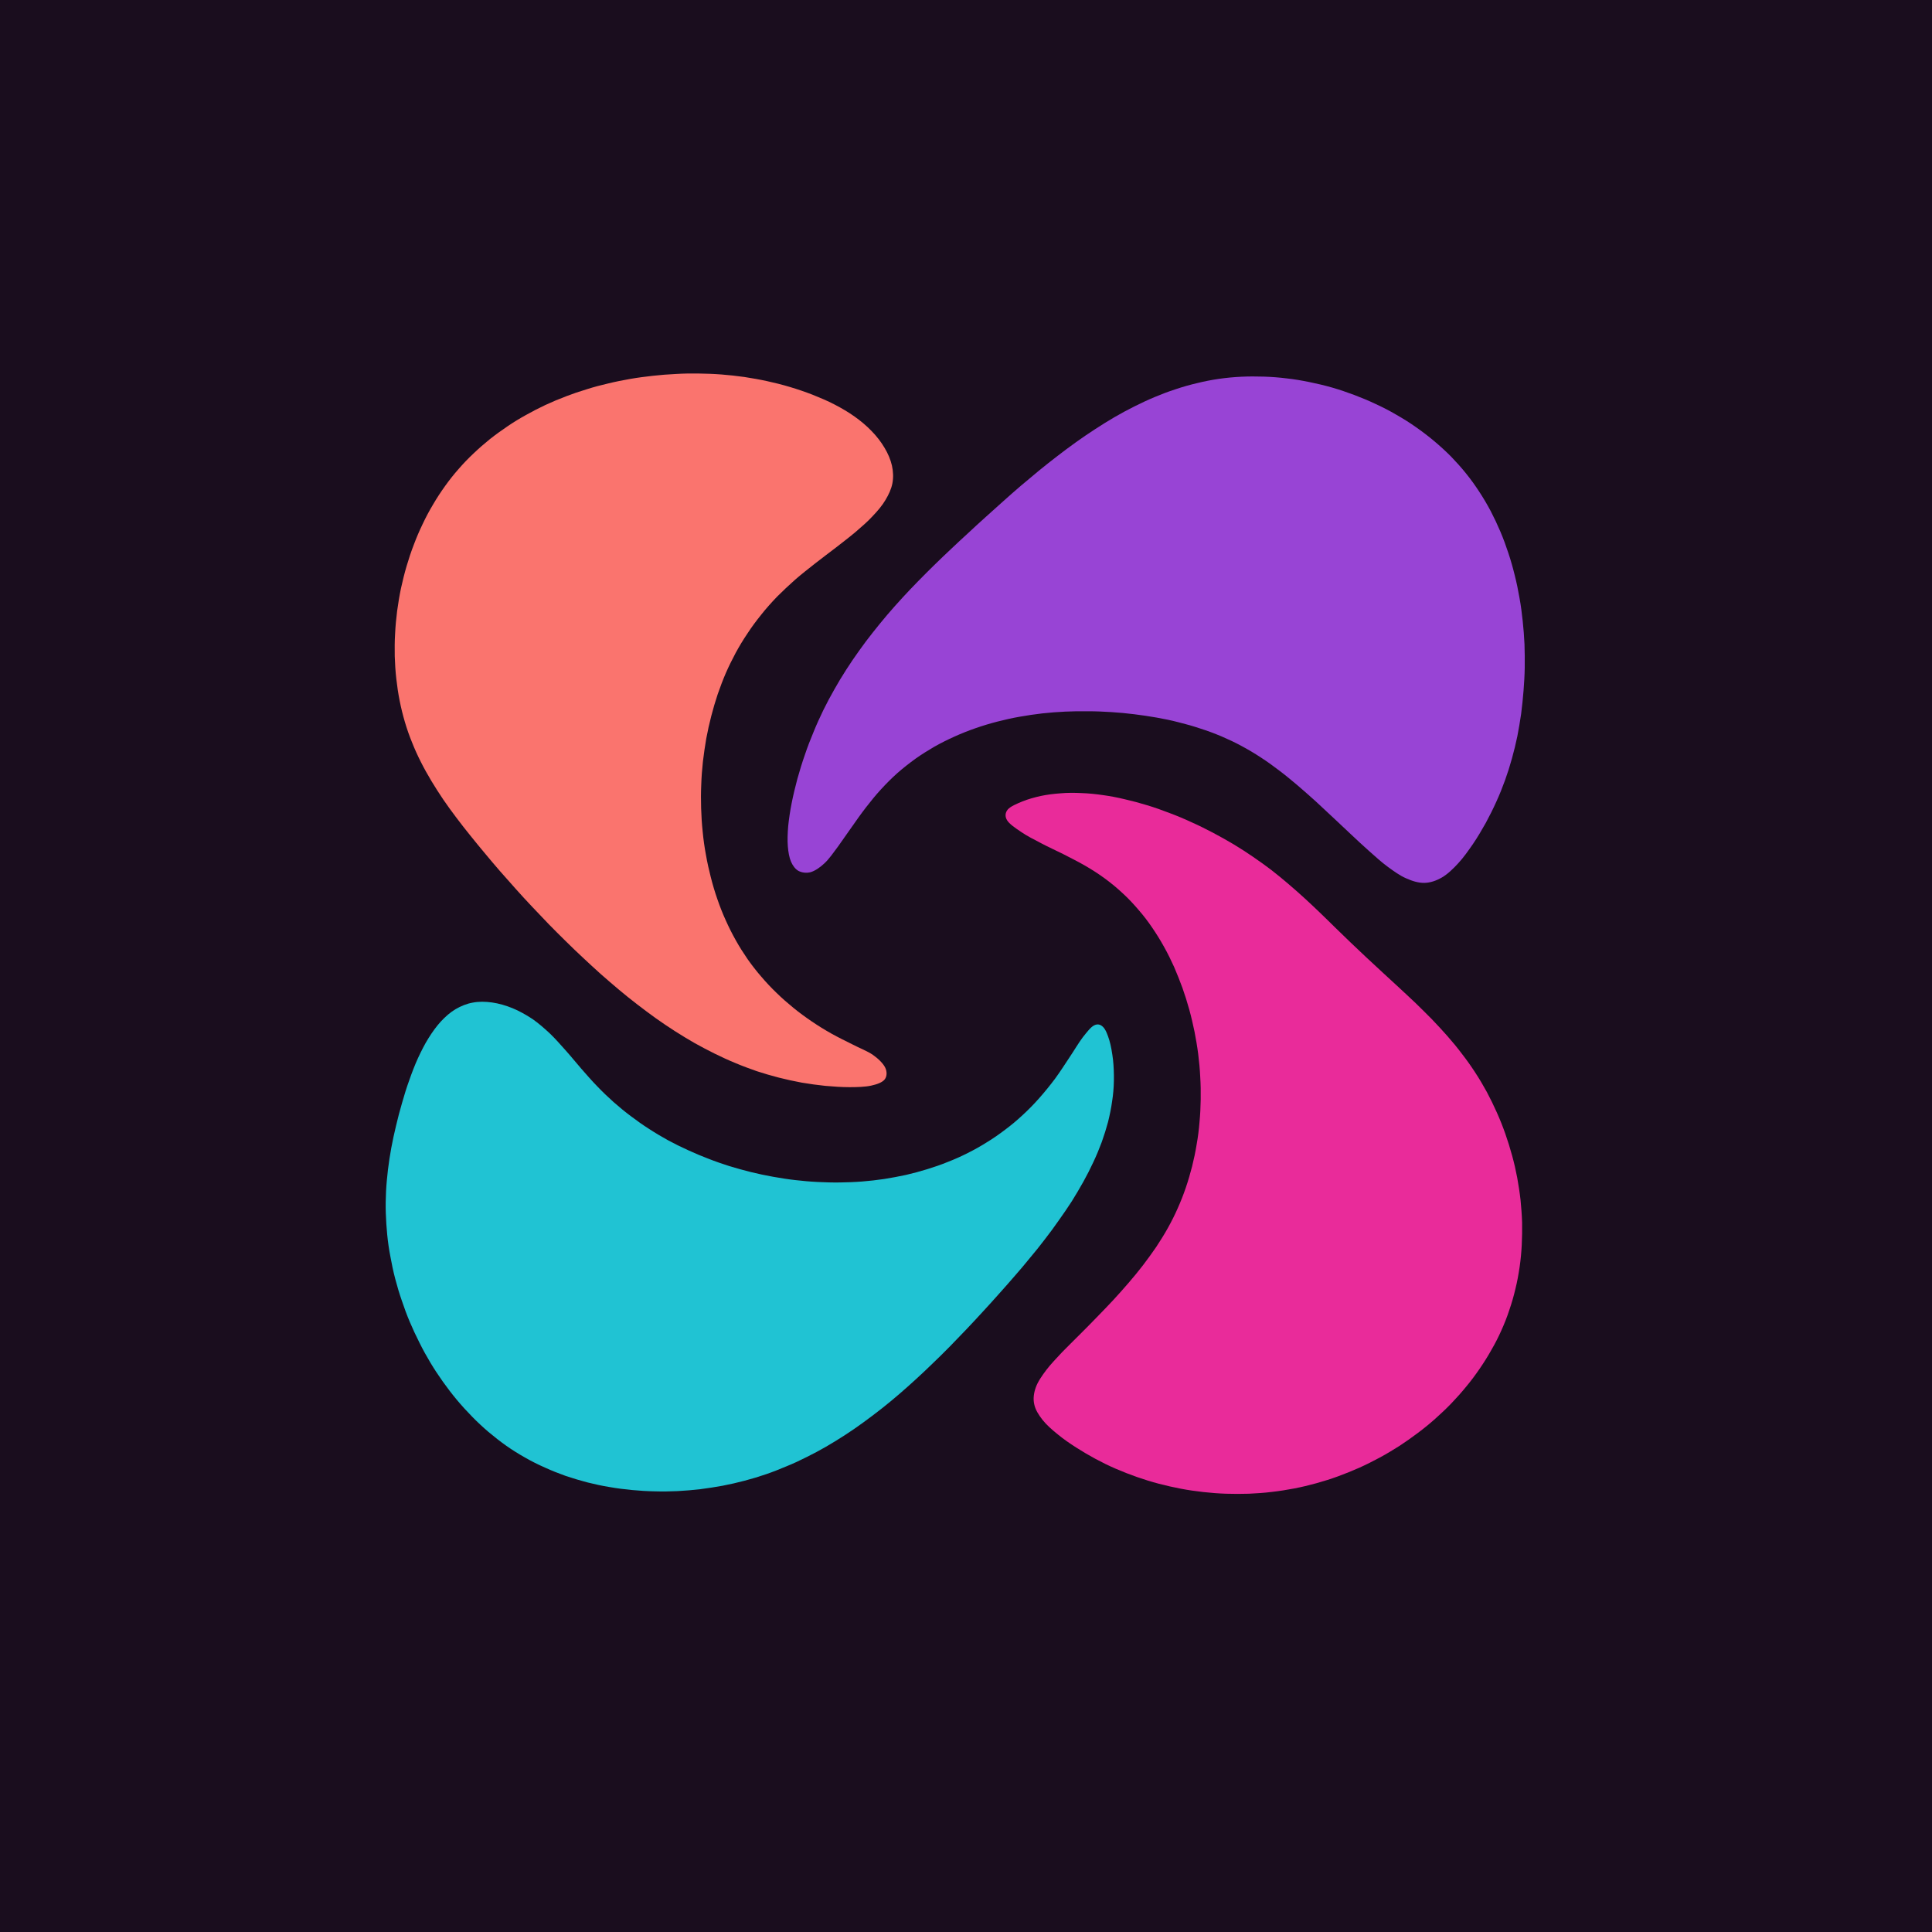
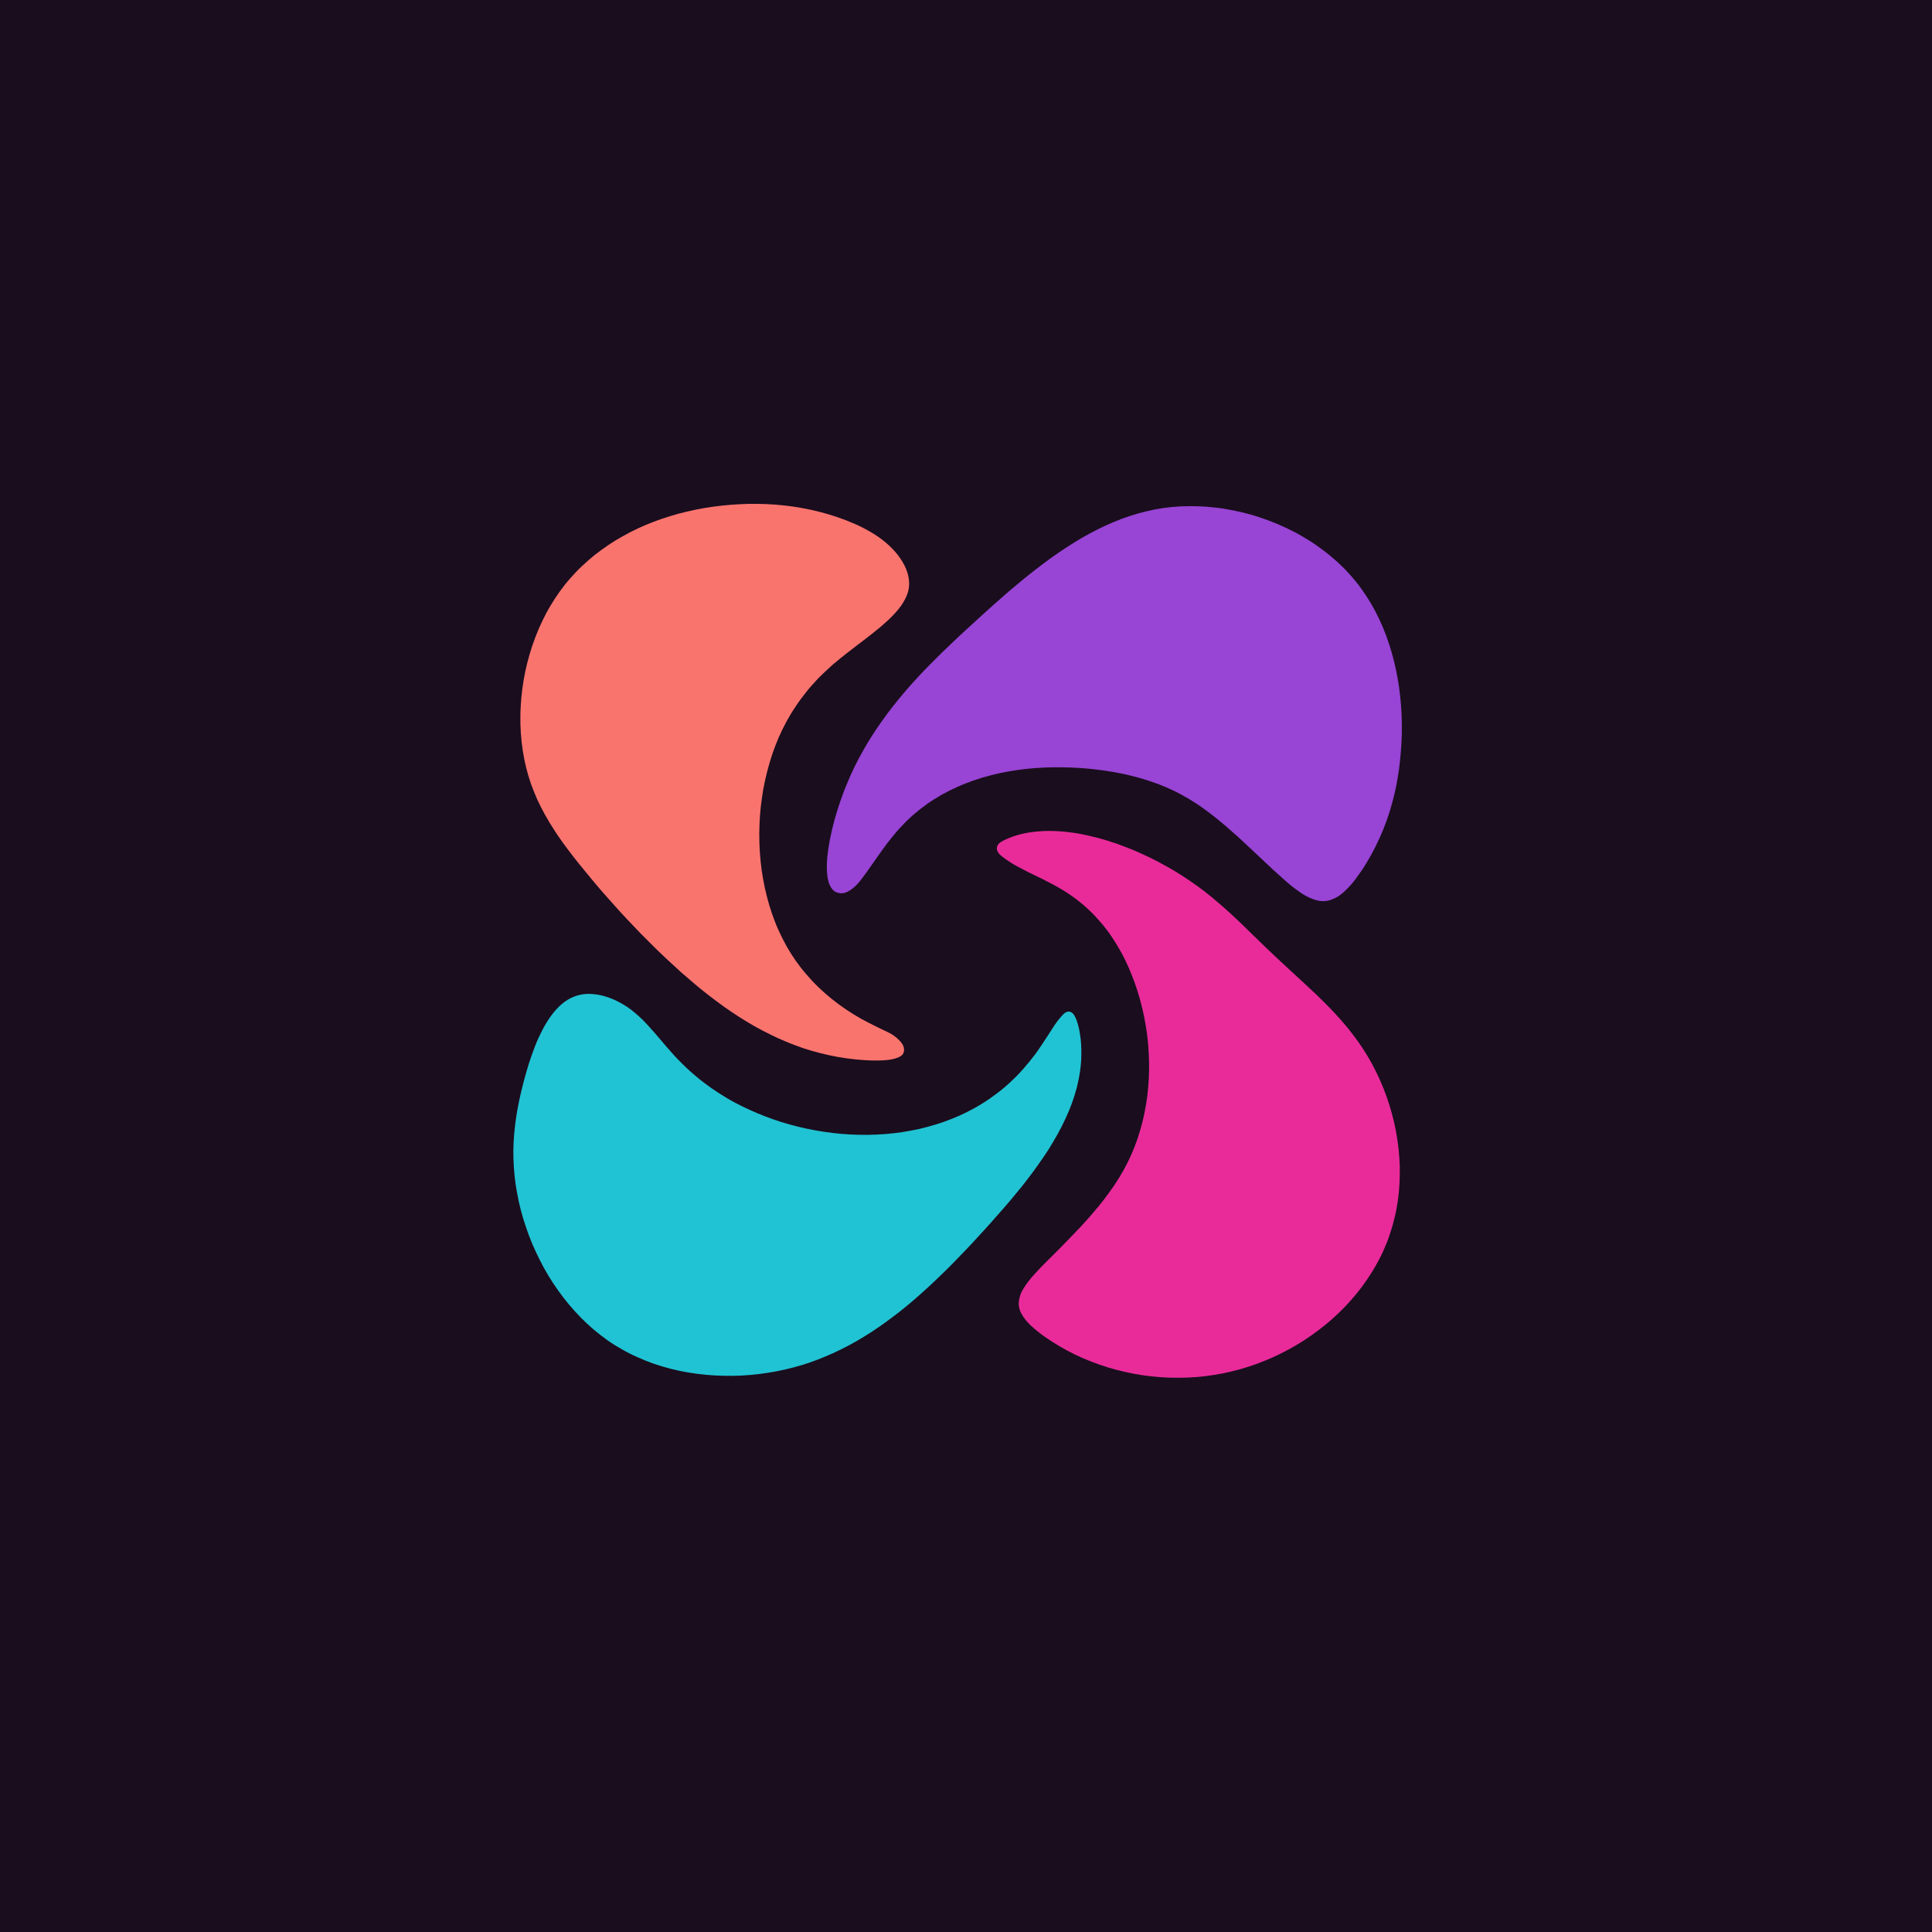
<svg xmlns="http://www.w3.org/2000/svg" width="432" height="432" viewBox="0 0 108 108">
  <rect width="108" height="108" fill="#1A0D1E" />
-   <g transform="translate(18 18) scale(0.666667)">
+   <g transform="translate(25.92 25.92) scale(0.52)">
    <path id="corail" fill="#FA746E" d="M 29.65 4.36 C 29.01 4.39 28.38 4.44 27.75 4.51 C 27.12 4.58 26.49 4.66 25.86 4.77 C 25.24 4.88 24.62 5.00 24.01 5.15 C 23.40 5.29 22.79 5.45 22.20 5.64 C 21.60 5.82 21.01 6.02 20.44 6.24 C 19.86 6.46 19.29 6.70 18.73 6.96 C 18.18 7.22 17.63 7.50 17.10 7.80 C 16.57 8.09 16.05 8.41 15.55 8.75 C 15.05 9.09 14.56 9.44 14.08 9.82 C 13.61 10.20 13.16 10.59 12.72 11.01 C 12.28 11.42 11.86 11.86 11.46 12.32 C 11.06 12.77 10.68 13.25 10.33 13.74 C 9.97 14.24 9.63 14.76 9.32 15.29 C 9.00 15.82 8.71 16.37 8.44 16.94 C 8.17 17.50 7.92 18.08 7.70 18.67 C 7.47 19.26 7.27 19.87 7.09 20.48 C 6.91 21.09 6.76 21.71 6.62 22.34 C 6.49 22.96 6.39 23.59 6.30 24.23 C 6.22 24.86 6.16 25.50 6.13 26.13 C 6.09 26.76 6.09 27.40 6.10 28.03 C 6.12 28.66 6.16 29.29 6.23 29.91 C 6.30 30.53 6.39 31.15 6.51 31.75 C 6.63 32.36 6.78 32.96 6.95 33.54 C 7.12 34.12 7.32 34.69 7.55 35.25 C 7.77 35.81 8.02 36.36 8.29 36.89 C 8.56 37.43 8.86 37.96 9.17 38.48 C 9.48 39.00 9.82 39.52 10.16 40.03 C 10.51 40.54 10.87 41.04 11.25 41.54 C 11.63 42.05 12.02 42.54 12.42 43.04 C 12.82 43.54 13.23 44.04 13.65 44.54 C 14.06 45.04 14.49 45.54 14.92 46.04 C 15.36 46.54 15.80 47.04 16.25 47.54 C 16.69 48.04 17.15 48.53 17.61 49.02 C 18.07 49.51 18.54 50.00 19.01 50.49 C 19.48 50.97 19.96 51.45 20.44 51.92 C 20.92 52.40 21.41 52.86 21.90 53.32 C 22.39 53.78 22.88 54.23 23.38 54.68 C 23.88 55.12 24.38 55.55 24.89 55.98 C 25.39 56.40 25.90 56.81 26.42 57.21 C 26.94 57.61 27.46 58.00 27.99 58.38 C 28.52 58.75 29.05 59.12 29.59 59.46 C 30.14 59.81 30.68 60.14 31.24 60.46 C 31.80 60.77 32.36 61.07 32.93 61.35 C 33.50 61.63 34.08 61.90 34.67 62.14 C 35.26 62.39 35.86 62.61 36.46 62.82 C 37.07 63.02 37.69 63.20 38.31 63.36 C 38.94 63.52 39.58 63.66 40.23 63.78 C 40.87 63.89 41.53 63.98 42.20 64.05 C 42.87 64.11 43.59 64.16 44.23 64.16 C 44.87 64.16 45.56 64.14 46.05 64.03 C 46.55 63.92 46.99 63.76 47.19 63.50 C 47.38 63.25 47.39 62.85 47.22 62.51 C 47.05 62.17 46.65 61.77 46.19 61.45 C 45.73 61.13 45.06 60.88 44.49 60.58 C 43.91 60.29 43.29 59.99 42.72 59.67 C 42.15 59.35 41.60 59.01 41.07 58.65 C 40.54 58.29 40.02 57.91 39.53 57.51 C 39.04 57.11 38.57 56.70 38.12 56.26 C 37.67 55.83 37.24 55.37 36.84 54.90 C 36.43 54.43 36.05 53.94 35.69 53.43 C 35.34 52.92 35.00 52.39 34.70 51.85 C 34.39 51.30 34.11 50.74 33.85 50.16 C 33.59 49.59 33.36 49.00 33.15 48.39 C 32.94 47.79 32.76 47.18 32.60 46.55 C 32.44 45.93 32.30 45.30 32.19 44.66 C 32.07 44.02 31.98 43.37 31.92 42.73 C 31.85 42.08 31.81 41.42 31.79 40.77 C 31.77 40.12 31.77 39.46 31.80 38.81 C 31.82 38.16 31.87 37.50 31.94 36.86 C 32.02 36.21 32.11 35.56 32.22 34.93 C 32.34 34.29 32.48 33.66 32.64 33.04 C 32.80 32.42 32.98 31.81 33.18 31.21 C 33.39 30.61 33.61 30.02 33.86 29.44 C 34.11 28.87 34.39 28.30 34.69 27.74 C 34.99 27.19 35.32 26.64 35.68 26.11 C 36.03 25.57 36.42 25.05 36.83 24.54 C 37.24 24.02 37.69 23.52 38.16 23.03 C 38.64 22.55 39.15 22.07 39.68 21.60 C 40.22 21.13 40.80 20.68 41.37 20.23 C 41.94 19.78 42.54 19.34 43.11 18.90 C 43.67 18.46 44.24 18.03 44.76 17.59 C 45.27 17.15 45.77 16.72 46.18 16.27 C 46.60 15.83 46.98 15.38 47.25 14.92 C 47.52 14.47 47.74 14.00 47.83 13.52 C 47.92 13.04 47.90 12.54 47.79 12.04 C 47.68 11.55 47.46 11.03 47.17 10.55 C 46.89 10.07 46.51 9.58 46.09 9.15 C 45.67 8.71 45.18 8.30 44.66 7.93 C 44.14 7.56 43.56 7.22 42.98 6.92 C 42.39 6.61 41.76 6.35 41.14 6.10 C 40.52 5.86 39.88 5.64 39.24 5.45 C 38.61 5.26 37.97 5.10 37.33 4.96 C 36.69 4.82 36.05 4.71 35.41 4.61 C 34.77 4.52 34.13 4.45 33.49 4.40 C 32.85 4.35 32.21 4.33 31.57 4.32 C 30.93 4.31 30.29 4.32 29.65 4.36 Z" />
    <path id="violet" fill="#9844D5" d="M 75.19 4.77 C 74.57 4.86 73.96 4.98 73.36 5.13 C 72.76 5.27 72.16 5.44 71.57 5.64 C 70.98 5.83 70.40 6.05 69.83 6.29 C 69.25 6.53 68.68 6.80 68.12 7.08 C 67.56 7.36 67.00 7.66 66.45 7.98 C 65.90 8.30 65.36 8.64 64.82 8.99 C 64.28 9.34 63.75 9.70 63.22 10.08 C 62.69 10.46 62.17 10.85 61.65 11.25 C 61.13 11.64 60.62 12.06 60.11 12.47 C 59.60 12.89 59.09 13.32 58.59 13.74 C 58.09 14.17 57.59 14.61 57.10 15.05 C 56.61 15.49 56.12 15.93 55.63 16.37 C 55.14 16.81 54.66 17.25 54.18 17.70 C 53.70 18.14 53.22 18.58 52.75 19.03 C 52.28 19.47 51.81 19.92 51.35 20.37 C 50.89 20.82 50.44 21.27 49.99 21.73 C 49.54 22.19 49.10 22.65 48.67 23.12 C 48.24 23.59 47.81 24.07 47.40 24.55 C 46.99 25.04 46.58 25.53 46.19 26.03 C 45.79 26.53 45.41 27.04 45.04 27.56 C 44.67 28.08 44.31 28.60 43.96 29.15 C 43.61 29.69 43.28 30.24 42.96 30.81 C 42.64 31.37 42.33 31.95 42.04 32.54 C 41.75 33.14 41.47 33.75 41.22 34.37 C 40.96 34.99 40.71 35.63 40.49 36.29 C 40.26 36.94 40.05 37.63 39.86 38.31 C 39.68 38.98 39.51 39.69 39.38 40.35 C 39.25 41.01 39.15 41.68 39.09 42.28 C 39.04 42.88 39.02 43.47 39.06 43.96 C 39.10 44.46 39.18 44.91 39.33 45.26 C 39.48 45.60 39.69 45.88 39.96 46.03 C 40.24 46.17 40.61 46.23 40.98 46.13 C 41.34 46.02 41.75 45.75 42.13 45.39 C 42.51 45.04 42.89 44.49 43.27 43.98 C 43.64 43.47 44.02 42.90 44.41 42.36 C 44.79 41.82 45.18 41.26 45.59 40.73 C 46.00 40.20 46.42 39.68 46.87 39.19 C 47.31 38.71 47.77 38.25 48.25 37.82 C 48.73 37.40 49.24 37.00 49.75 36.63 C 50.27 36.26 50.80 35.93 51.35 35.61 C 51.90 35.30 52.46 35.02 53.04 34.76 C 53.61 34.50 54.20 34.27 54.80 34.06 C 55.40 33.85 56.00 33.67 56.62 33.51 C 57.24 33.35 57.86 33.21 58.49 33.10 C 59.12 32.99 59.76 32.89 60.39 32.82 C 61.03 32.75 61.68 32.70 62.32 32.67 C 62.97 32.64 63.61 32.63 64.26 32.64 C 64.90 32.64 65.55 32.67 66.19 32.71 C 66.83 32.75 67.47 32.81 68.11 32.89 C 68.74 32.97 69.37 33.06 69.99 33.17 C 70.62 33.28 71.24 33.41 71.85 33.57 C 72.46 33.72 73.06 33.89 73.65 34.09 C 74.25 34.28 74.84 34.50 75.41 34.74 C 75.99 34.99 76.55 35.25 77.10 35.55 C 77.66 35.85 78.20 36.17 78.73 36.52 C 79.26 36.86 79.78 37.24 80.29 37.63 C 80.81 38.02 81.31 38.44 81.81 38.86 C 82.31 39.29 82.81 39.73 83.31 40.18 C 83.80 40.63 84.29 41.09 84.79 41.56 C 85.28 42.02 85.78 42.49 86.28 42.96 C 86.78 43.43 87.29 43.91 87.80 44.36 C 88.31 44.81 88.83 45.29 89.35 45.67 C 89.87 46.05 90.39 46.43 90.91 46.65 C 91.42 46.88 91.94 47.04 92.44 47.03 C 92.94 47.02 93.43 46.85 93.90 46.58 C 94.38 46.30 94.84 45.86 95.27 45.39 C 95.71 44.92 96.12 44.33 96.51 43.77 C 96.89 43.21 97.25 42.60 97.58 42.01 C 97.90 41.42 98.20 40.82 98.47 40.22 C 98.74 39.63 98.98 39.03 99.20 38.42 C 99.42 37.81 99.61 37.21 99.78 36.59 C 99.95 35.98 100.10 35.36 100.23 34.74 C 100.35 34.11 100.46 33.48 100.55 32.85 C 100.63 32.21 100.70 31.57 100.75 30.92 C 100.80 30.28 100.84 29.63 100.85 28.98 C 100.86 28.33 100.85 27.67 100.83 27.02 C 100.80 26.37 100.75 25.72 100.68 25.07 C 100.61 24.42 100.53 23.77 100.41 23.13 C 100.30 22.49 100.17 21.86 100.01 21.23 C 99.86 20.61 99.68 19.98 99.48 19.38 C 99.28 18.77 99.06 18.17 98.81 17.58 C 98.56 16.99 98.29 16.42 98.00 15.86 C 97.70 15.30 97.38 14.75 97.03 14.22 C 96.69 13.70 96.32 13.18 95.92 12.69 C 95.53 12.20 95.10 11.73 94.66 11.27 C 94.21 10.82 93.74 10.39 93.25 9.98 C 92.76 9.57 92.25 9.18 91.72 8.81 C 91.20 8.44 90.65 8.10 90.09 7.78 C 89.53 7.45 88.95 7.15 88.36 6.88 C 87.77 6.60 87.17 6.35 86.56 6.12 C 85.95 5.89 85.33 5.68 84.71 5.50 C 84.08 5.32 83.45 5.17 82.81 5.04 C 82.18 4.91 81.54 4.80 80.90 4.73 C 80.26 4.65 79.61 4.60 78.98 4.58 C 78.34 4.56 77.70 4.56 77.07 4.59 C 76.44 4.62 75.81 4.68 75.19 4.77 Z" />
    <path id="cyan" fill="#20C3D3" d="M 12.64 57.07 C 12.12 57.16 11.65 57.36 11.20 57.62 C 10.76 57.88 10.35 58.24 9.97 58.65 C 9.60 59.05 9.25 59.54 8.93 60.05 C 8.61 60.56 8.32 61.14 8.05 61.72 C 7.78 62.31 7.54 62.94 7.32 63.57 C 7.09 64.20 6.89 64.85 6.71 65.49 C 6.52 66.13 6.36 66.76 6.21 67.39 C 6.06 68.02 5.92 68.64 5.81 69.25 C 5.70 69.87 5.60 70.48 5.53 71.08 C 5.46 71.69 5.40 72.30 5.37 72.90 C 5.34 73.51 5.33 74.11 5.35 74.72 C 5.37 75.33 5.41 75.94 5.47 76.55 C 5.53 77.16 5.62 77.78 5.74 78.39 C 5.85 79.01 5.98 79.62 6.14 80.23 C 6.30 80.84 6.48 81.45 6.69 82.05 C 6.89 82.65 7.11 83.25 7.36 83.84 C 7.61 84.43 7.88 85.01 8.17 85.58 C 8.45 86.15 8.76 86.71 9.09 87.26 C 9.42 87.81 9.77 88.34 10.14 88.86 C 10.51 89.38 10.90 89.89 11.30 90.37 C 11.71 90.86 12.14 91.33 12.58 91.78 C 13.02 92.23 13.48 92.66 13.96 93.07 C 14.44 93.47 14.93 93.86 15.44 94.22 C 15.95 94.58 16.48 94.91 17.03 95.22 C 17.57 95.53 18.13 95.81 18.70 96.06 C 19.27 96.32 19.85 96.55 20.44 96.76 C 21.04 96.96 21.64 97.14 22.25 97.30 C 22.86 97.45 23.48 97.59 24.11 97.69 C 24.73 97.80 25.36 97.88 26.00 97.94 C 26.63 98.00 27.27 98.04 27.90 98.05 C 28.54 98.07 29.18 98.06 29.82 98.03 C 30.45 98.00 31.09 97.94 31.72 97.87 C 32.35 97.79 32.98 97.69 33.59 97.58 C 34.21 97.46 34.83 97.32 35.43 97.16 C 36.04 97.00 36.64 96.82 37.22 96.62 C 37.81 96.42 38.38 96.19 38.95 95.95 C 39.52 95.72 40.08 95.46 40.63 95.18 C 41.18 94.91 41.72 94.62 42.26 94.31 C 42.79 94.00 43.32 93.68 43.84 93.34 C 44.36 93.00 44.88 92.65 45.38 92.28 C 45.89 91.91 46.39 91.53 46.89 91.14 C 47.39 90.75 47.88 90.34 48.36 89.93 C 48.85 89.51 49.33 89.08 49.80 88.65 C 50.28 88.21 50.75 87.77 51.22 87.31 C 51.69 86.86 52.16 86.40 52.62 85.93 C 53.08 85.46 53.54 84.98 54.00 84.50 C 54.46 84.02 54.91 83.53 55.37 83.03 C 55.82 82.54 56.28 82.04 56.72 81.54 C 57.17 81.04 57.62 80.53 58.06 80.02 C 58.50 79.52 58.94 79.00 59.36 78.48 C 59.79 77.97 60.21 77.45 60.61 76.92 C 61.01 76.40 61.41 75.87 61.78 75.33 C 62.16 74.80 62.52 74.27 62.87 73.73 C 63.21 73.19 63.53 72.64 63.84 72.09 C 64.14 71.55 64.42 71.00 64.68 70.44 C 64.94 69.89 65.17 69.33 65.38 68.77 C 65.58 68.21 65.76 67.64 65.91 67.08 C 66.05 66.51 66.17 65.94 66.25 65.36 C 66.34 64.79 66.39 64.21 66.40 63.63 C 66.41 63.05 66.39 62.45 66.33 61.88 C 66.26 61.31 66.16 60.69 66.02 60.23 C 65.88 59.77 65.71 59.32 65.49 59.11 C 65.28 58.90 65.03 58.83 64.74 58.98 C 64.46 59.12 64.14 59.54 63.79 59.98 C 63.45 60.43 63.07 61.08 62.68 61.66 C 62.30 62.23 61.88 62.89 61.46 63.46 C 61.04 64.02 60.60 64.56 60.15 65.07 C 59.70 65.58 59.24 66.05 58.76 66.49 C 58.29 66.93 57.80 67.34 57.29 67.72 C 56.79 68.10 56.28 68.46 55.75 68.78 C 55.23 69.11 54.69 69.41 54.15 69.68 C 53.60 69.96 53.04 70.21 52.47 70.43 C 51.91 70.66 51.33 70.86 50.74 71.04 C 50.16 71.22 49.56 71.38 48.96 71.52 C 48.36 71.65 47.75 71.76 47.14 71.86 C 46.53 71.95 45.91 72.02 45.29 72.07 C 44.67 72.12 44.05 72.14 43.42 72.15 C 42.80 72.16 42.17 72.14 41.55 72.11 C 40.92 72.08 40.29 72.02 39.67 71.95 C 39.05 71.88 38.43 71.78 37.81 71.67 C 37.19 71.56 36.58 71.43 35.97 71.28 C 35.36 71.13 34.76 70.96 34.16 70.78 C 33.57 70.59 32.98 70.39 32.40 70.16 C 31.82 69.94 31.25 69.70 30.69 69.44 C 30.13 69.19 29.57 68.91 29.03 68.62 C 28.49 68.32 27.96 68.01 27.44 67.67 C 26.92 67.34 26.41 66.98 25.91 66.60 C 25.41 66.23 24.93 65.83 24.45 65.41 C 23.98 64.99 23.52 64.55 23.07 64.08 C 22.62 63.62 22.19 63.12 21.75 62.62 C 21.32 62.13 20.90 61.60 20.46 61.11 C 20.02 60.62 19.59 60.12 19.12 59.67 C 18.65 59.23 18.16 58.80 17.64 58.44 C 17.11 58.09 16.54 57.77 15.98 57.54 C 15.42 57.31 14.83 57.14 14.27 57.06 C 13.71 56.98 13.15 56.97 12.64 57.07 Z" />
    <path id="rose" fill="#E92B9A" d="M 58.73 40.20 C 58.27 40.39 57.72 40.62 57.50 40.88 C 57.29 41.14 57.25 41.46 57.44 41.77 C 57.62 42.08 58.13 42.43 58.61 42.75 C 59.08 43.08 59.70 43.39 60.29 43.70 C 60.87 44.01 61.52 44.30 62.14 44.61 C 62.75 44.93 63.39 45.24 63.99 45.59 C 64.58 45.93 65.15 46.30 65.68 46.69 C 66.21 47.08 66.71 47.50 67.18 47.94 C 67.65 48.37 68.08 48.84 68.49 49.32 C 68.90 49.79 69.28 50.29 69.63 50.81 C 69.98 51.32 70.31 51.86 70.61 52.40 C 70.92 52.95 71.19 53.51 71.45 54.08 C 71.70 54.66 71.93 55.24 72.15 55.84 C 72.36 56.43 72.55 57.04 72.72 57.65 C 72.89 58.26 73.03 58.88 73.16 59.50 C 73.28 60.12 73.39 60.75 73.47 61.38 C 73.55 62.02 73.61 62.65 73.64 63.29 C 73.68 63.92 73.69 64.56 73.68 65.19 C 73.67 65.83 73.64 66.46 73.58 67.09 C 73.53 67.72 73.45 68.35 73.34 68.96 C 73.24 69.58 73.11 70.20 72.96 70.80 C 72.80 71.41 72.63 72.01 72.43 72.59 C 72.23 73.18 72.00 73.76 71.75 74.32 C 71.50 74.89 71.22 75.44 70.92 75.98 C 70.62 76.52 70.29 77.04 69.95 77.56 C 69.60 78.07 69.23 78.58 68.85 79.08 C 68.47 79.58 68.06 80.07 67.64 80.56 C 67.22 81.05 66.79 81.53 66.34 82.02 C 65.89 82.50 65.43 82.98 64.96 83.46 C 64.49 83.95 64.01 84.43 63.52 84.92 C 63.04 85.41 62.52 85.90 62.05 86.39 C 61.59 86.89 61.10 87.39 60.73 87.88 C 60.36 88.37 60.02 88.86 59.85 89.34 C 59.68 89.82 59.62 90.29 59.72 90.74 C 59.81 91.20 60.09 91.64 60.42 92.06 C 60.75 92.48 61.22 92.89 61.69 93.27 C 62.16 93.66 62.70 94.03 63.23 94.37 C 63.76 94.71 64.31 95.03 64.86 95.33 C 65.42 95.63 65.99 95.91 66.57 96.16 C 67.15 96.41 67.74 96.64 68.34 96.85 C 68.94 97.06 69.55 97.25 70.16 97.41 C 70.77 97.57 71.39 97.71 72.02 97.83 C 72.64 97.95 73.28 98.04 73.91 98.11 C 74.54 98.18 75.18 98.23 75.81 98.25 C 76.45 98.27 77.09 98.27 77.72 98.25 C 78.36 98.22 79.00 98.18 79.63 98.10 C 80.26 98.03 80.89 97.93 81.52 97.81 C 82.14 97.69 82.77 97.54 83.38 97.37 C 83.99 97.20 84.60 97.01 85.20 96.79 C 85.80 96.57 86.39 96.33 86.98 96.07 C 87.56 95.81 88.13 95.52 88.69 95.22 C 89.25 94.92 89.79 94.59 90.33 94.25 C 90.86 93.90 91.38 93.54 91.88 93.16 C 92.39 92.78 92.88 92.38 93.35 91.96 C 93.82 91.54 94.28 91.11 94.71 90.66 C 95.14 90.21 95.56 89.74 95.95 89.26 C 96.35 88.78 96.72 88.28 97.07 87.77 C 97.42 87.26 97.75 86.74 98.05 86.20 C 98.36 85.67 98.64 85.12 98.89 84.56 C 99.14 84.00 99.37 83.43 99.56 82.84 C 99.76 82.26 99.93 81.67 100.07 81.07 C 100.22 80.47 100.33 79.86 100.42 79.25 C 100.51 78.63 100.57 78.01 100.60 77.39 C 100.63 76.77 100.64 76.14 100.63 75.51 C 100.61 74.88 100.56 74.25 100.50 73.63 C 100.43 73.00 100.33 72.37 100.22 71.75 C 100.10 71.12 99.96 70.50 99.79 69.89 C 99.62 69.27 99.43 68.66 99.22 68.06 C 99.01 67.46 98.77 66.86 98.51 66.28 C 98.25 65.70 97.97 65.12 97.67 64.56 C 97.36 64.00 97.04 63.45 96.69 62.92 C 96.34 62.38 95.97 61.86 95.58 61.36 C 95.20 60.85 94.79 60.36 94.37 59.88 C 93.95 59.40 93.51 58.93 93.07 58.47 C 92.62 58.01 92.17 57.57 91.71 57.12 C 91.25 56.68 90.78 56.25 90.32 55.82 C 89.86 55.39 89.39 54.96 88.93 54.54 C 88.47 54.11 88.01 53.69 87.56 53.27 C 87.11 52.85 86.67 52.43 86.23 52.01 C 85.80 51.59 85.37 51.17 84.94 50.76 C 84.51 50.34 84.09 49.92 83.66 49.51 C 83.23 49.10 82.80 48.69 82.36 48.29 C 81.92 47.89 81.47 47.49 81.01 47.10 C 80.55 46.71 80.08 46.32 79.59 45.94 C 79.10 45.57 78.59 45.20 78.06 44.84 C 77.54 44.48 76.99 44.13 76.43 43.79 C 75.87 43.46 75.29 43.13 74.70 42.82 C 74.11 42.51 73.51 42.21 72.90 41.94 C 72.30 41.66 71.68 41.40 71.06 41.17 C 70.44 40.93 69.82 40.71 69.19 40.52 C 68.57 40.33 67.94 40.16 67.32 40.02 C 66.70 39.87 66.08 39.75 65.48 39.67 C 64.87 39.58 64.26 39.52 63.67 39.50 C 63.08 39.47 62.49 39.47 61.93 39.52 C 61.36 39.56 60.81 39.63 60.28 39.74 C 59.74 39.86 59.20 40.01 58.73 40.20 Z" />
  </g>
</svg>
